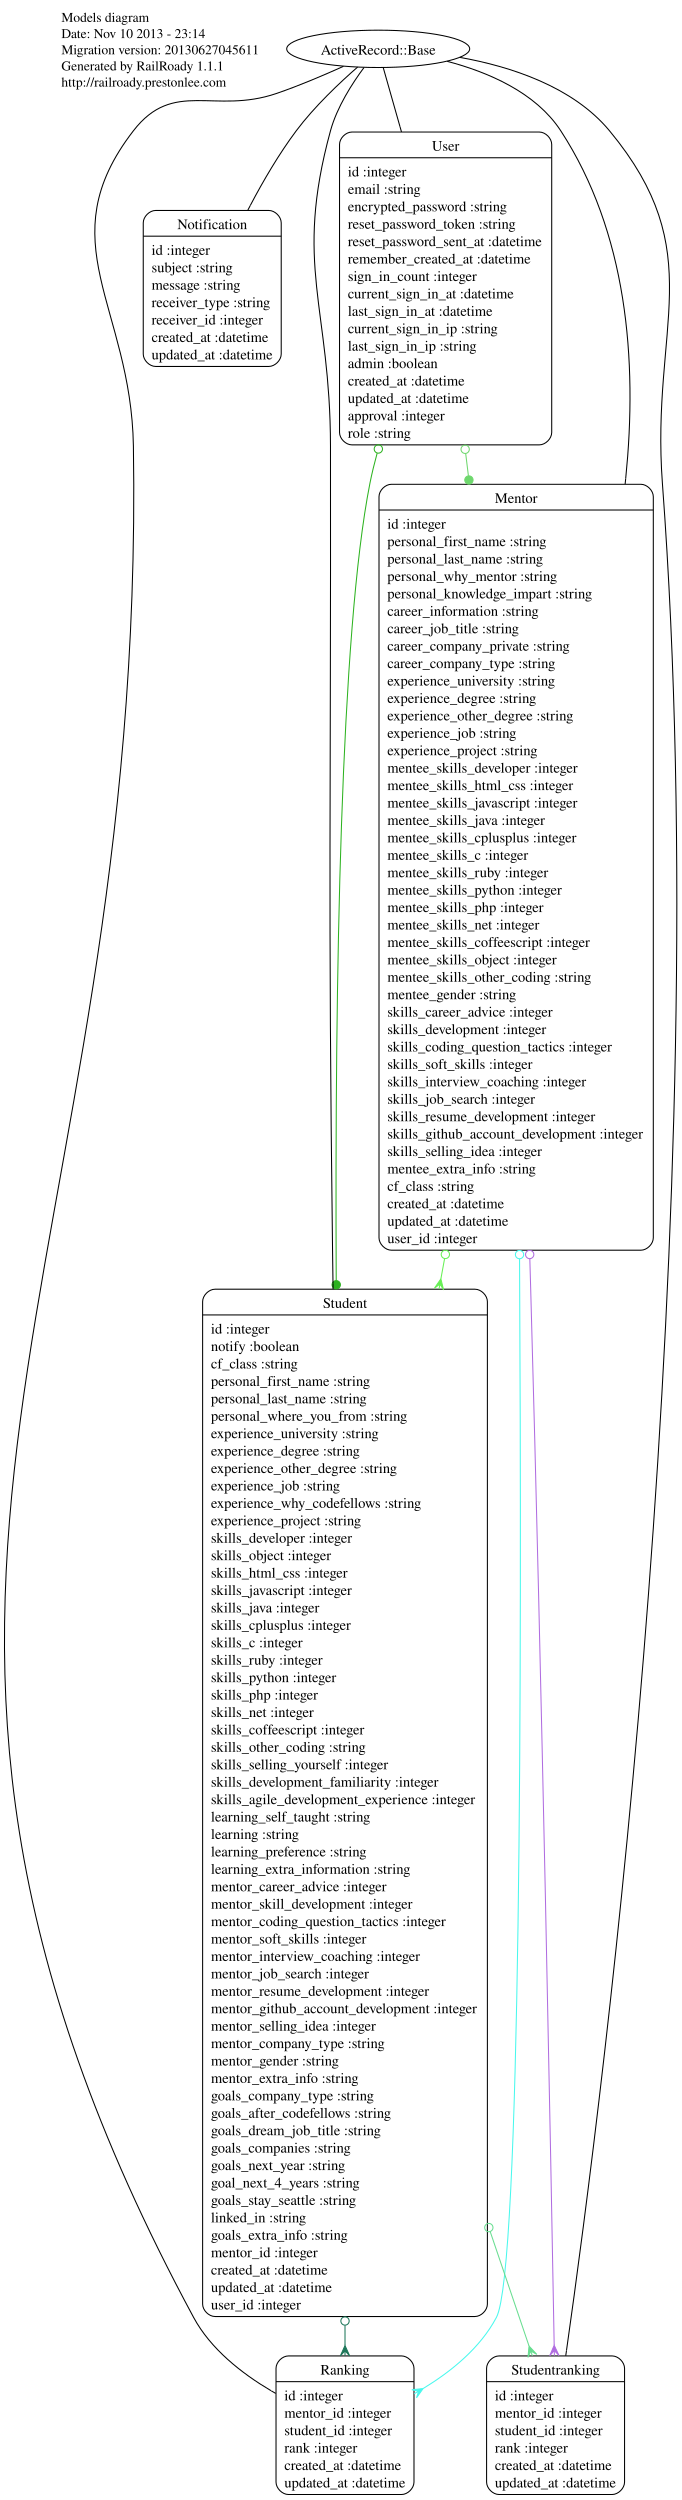
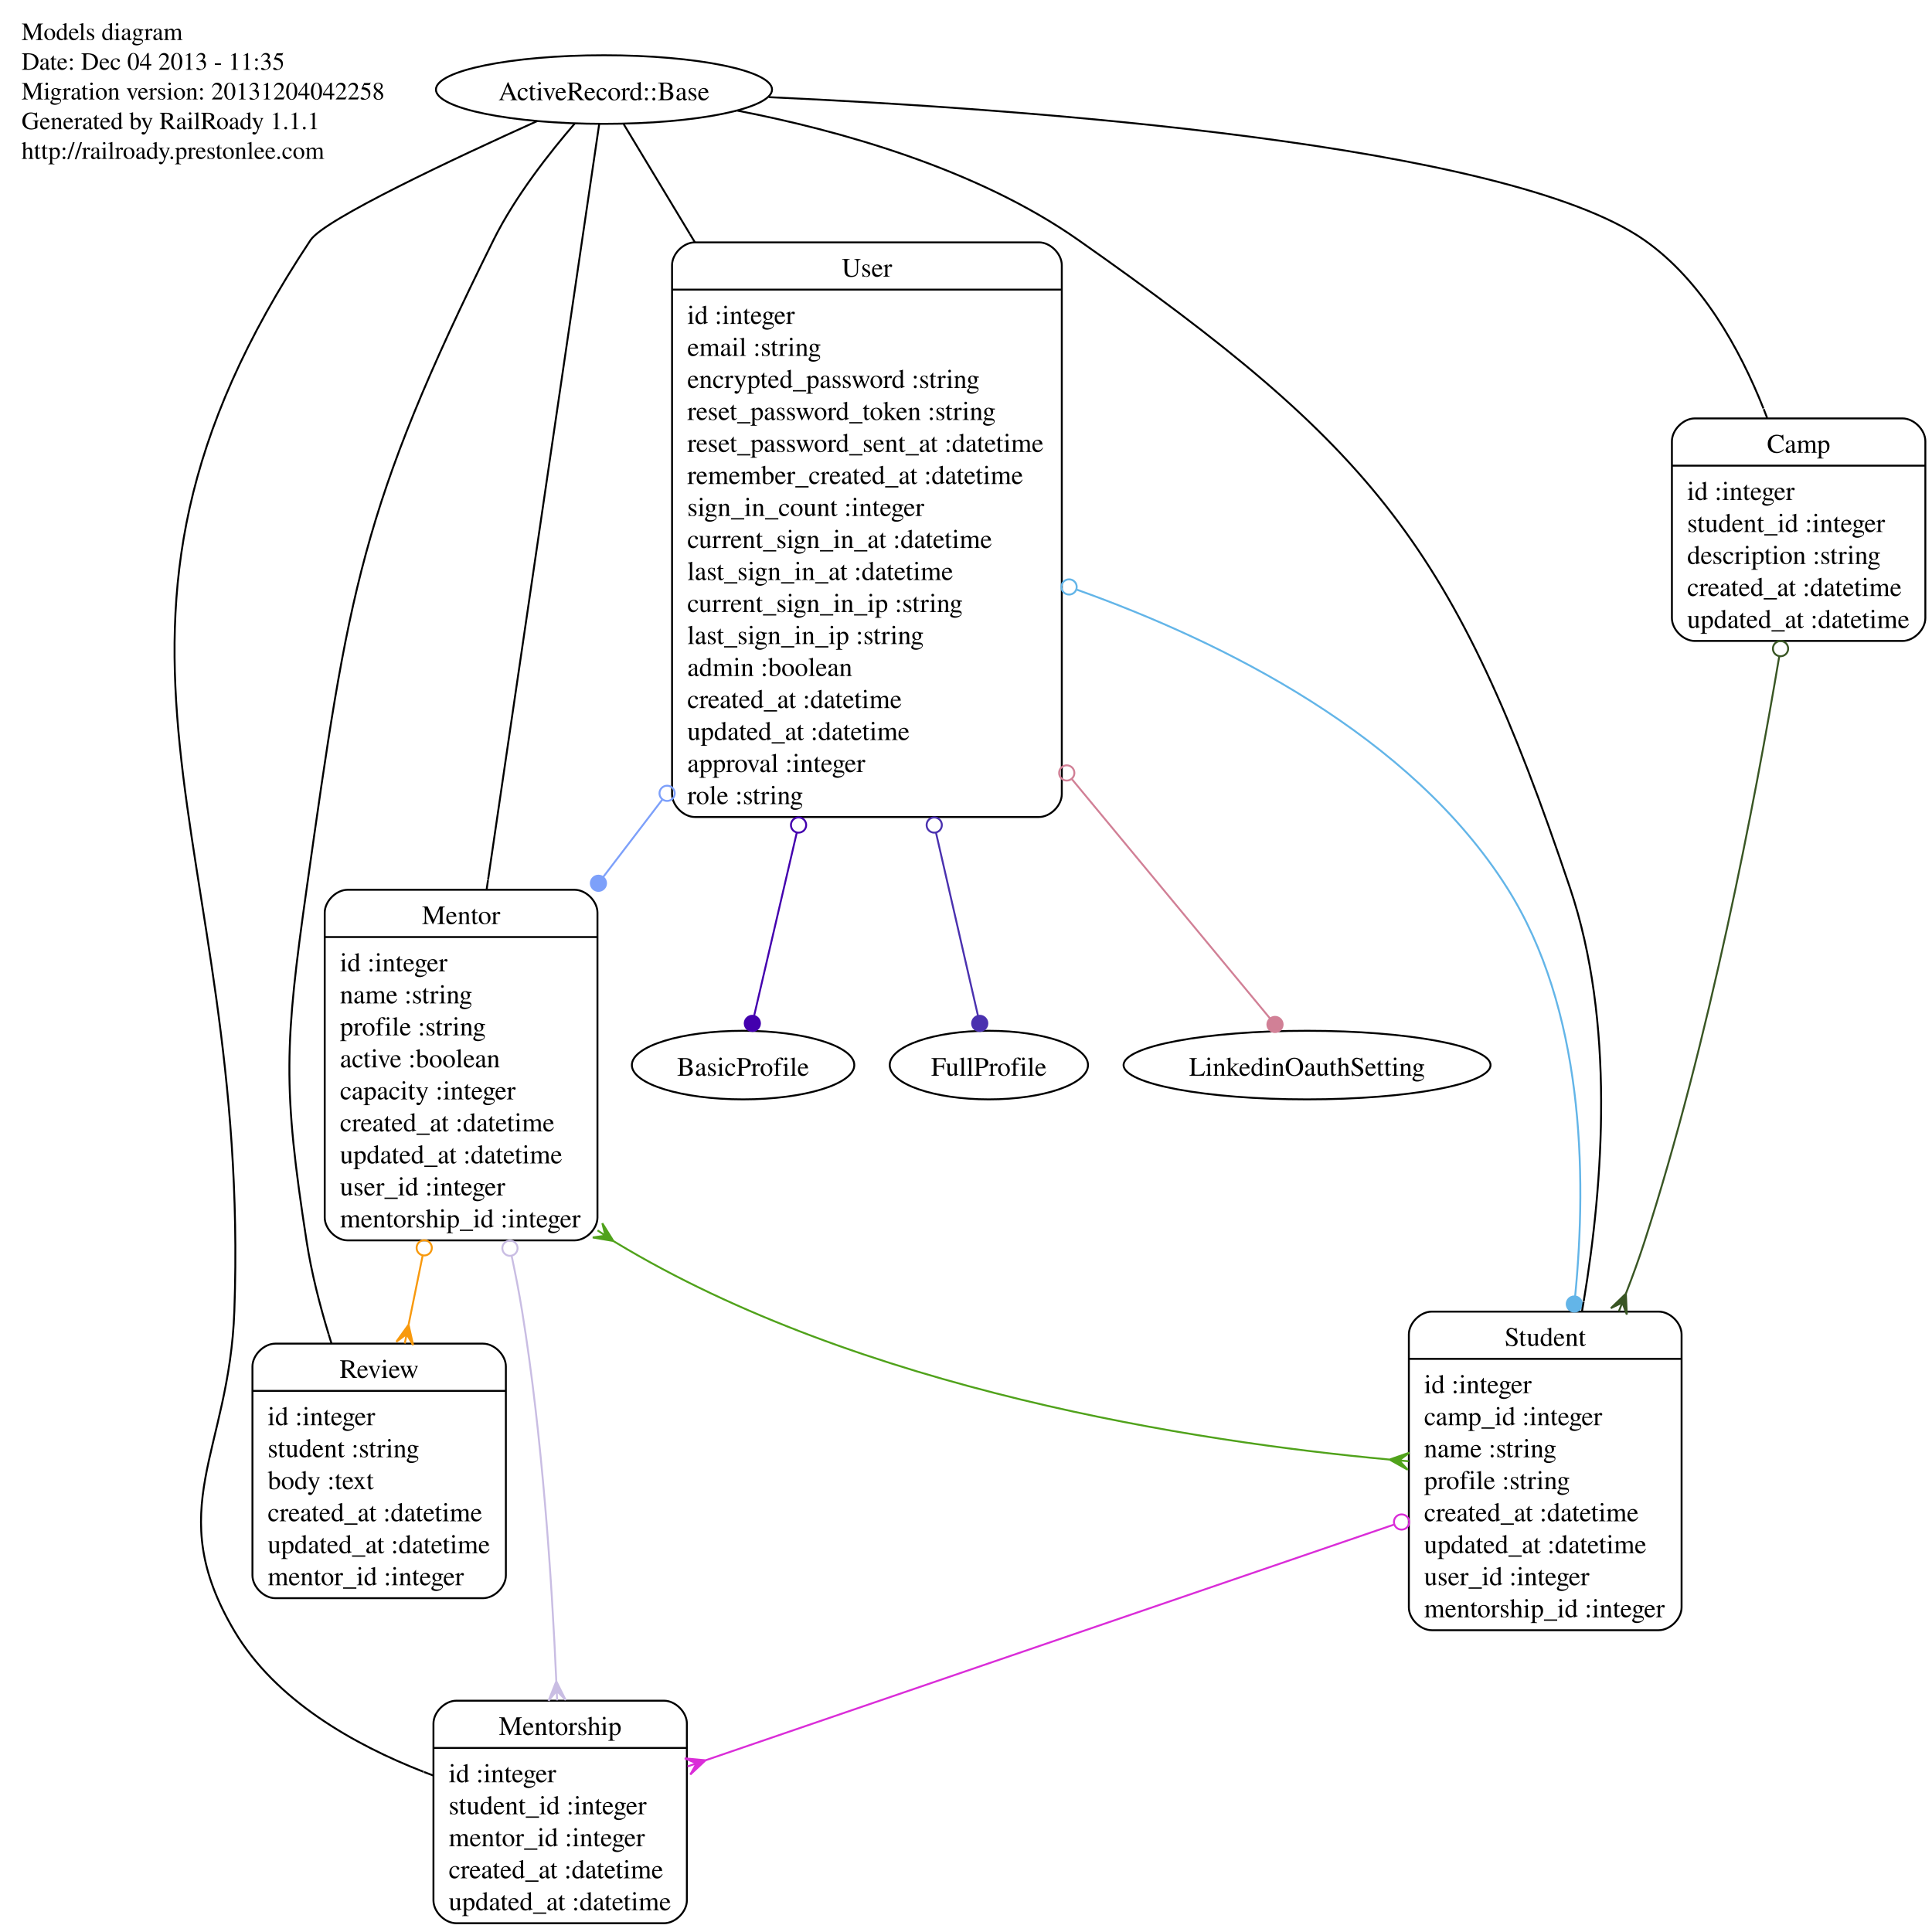
- <svg xmlns="http://www.w3.org/2000/svg" width="657pt" height="2410pt" viewBox="0.00 0.00 657.05 2410.00">
-   <g id="graph0" class="graph" transform="scale(1 1) rotate(0) translate(4 2406)">
-     <polygon fill="white" stroke="white" points="-4,4 -4,-2406 653.045,-2406 653.045,4 -4,4" />
+ <svg xmlns="http://www.w3.org/2000/svg" width="1014pt" height="1014pt" viewBox="0.00 0.00 1014.00 1014.00">
+   <g id="graph0" class="graph" transform="scale(1 1) rotate(0) translate(4 1010)">
+     <polygon fill="white" stroke="white" points="-4,4 -4,-1010 1010,-1010 1010,4 -4,4" />
    <g id="node1" class="node">
-       <text text-anchor="start" x="55.161" y="-2385" font-family="Times,serif" font-size="13.00">Models diagram</text>
-       <text text-anchor="start" x="55.161" y="-2369.4" font-family="Times,serif" font-size="13.00">Date: Nov 10 2013 - 23:14</text>
-       <text text-anchor="start" x="55.161" y="-2353.8" font-family="Times,serif" font-size="13.00">Migration version: 20130627045611</text>
-       <text text-anchor="start" x="55.161" y="-2338.2" font-family="Times,serif" font-size="13.00">Generated by RailRoady 1.1.1</text>
-       <text text-anchor="start" x="55.161" y="-2322.6" font-family="Times,serif" font-size="13.00">http://railroady.prestonlee.com</text>
+       <text text-anchor="start" x="7.312" y="-989" font-family="Times,serif" font-size="13.00">Models diagram</text>
+       <text text-anchor="start" x="7.312" y="-973.4" font-family="Times,serif" font-size="13.00">Date: Dec 04 2013 - 11:35</text>
+       <text text-anchor="start" x="7.312" y="-957.8" font-family="Times,serif" font-size="13.00">Migration version: 20131204042258</text>
+       <text text-anchor="start" x="7.312" y="-942.2" font-family="Times,serif" font-size="13.00">Generated by RailRoady 1.1.1</text>
+       <text text-anchor="start" x="7.312" y="-926.6" font-family="Times,serif" font-size="13.00">http://railroady.prestonlee.com</text>
    </g>
    <g id="node2" class="node">
-       <path fill="none" stroke="black" d="M373.388,-1200.8C373.388,-1200.8 613.833,-1200.8 613.833,-1200.8 619.833,-1200.8 625.833,-1206.8 625.833,-1212.8 625.833,-1212.8 625.833,-1927.2 625.833,-1927.2 625.833,-1933.2 619.833,-1939.2 613.833,-1939.2 613.833,-1939.2 373.388,-1939.2 373.388,-1939.2 367.388,-1939.2 361.388,-1933.2 361.388,-1927.2 361.388,-1927.2 361.388,-1212.8 361.388,-1212.8 361.388,-1206.8 367.388,-1200.8 373.388,-1200.8" />
-       <text text-anchor="middle" x="493.611" y="-1921.2" font-family="Times,serif" font-size="14.00">Mentor</text>
-       <polyline fill="none" stroke="black" points="361.388,-1914.4 625.833,-1914.4 " />
-       <text text-anchor="start" x="369.388" y="-1896.4" font-family="Times,serif" font-size="14.00">id :integer</text>
-       <text text-anchor="start" x="369.388" y="-1879.6" font-family="Times,serif" font-size="14.00">personal_first_name :string</text>
-       <text text-anchor="start" x="369.388" y="-1862.8" font-family="Times,serif" font-size="14.00">personal_last_name :string</text>
-       <text text-anchor="start" x="369.388" y="-1846" font-family="Times,serif" font-size="14.00">personal_why_mentor :string</text>
-       <text text-anchor="start" x="369.388" y="-1829.2" font-family="Times,serif" font-size="14.00">personal_knowledge_impart :string</text>
-       <text text-anchor="start" x="369.388" y="-1812.4" font-family="Times,serif" font-size="14.00">career_information :string</text>
-       <text text-anchor="start" x="369.388" y="-1795.6" font-family="Times,serif" font-size="14.00">career_job_title :string</text>
-       <text text-anchor="start" x="369.388" y="-1778.8" font-family="Times,serif" font-size="14.00">career_company_private :string</text>
-       <text text-anchor="start" x="369.388" y="-1762" font-family="Times,serif" font-size="14.00">career_company_type :string</text>
-       <text text-anchor="start" x="369.388" y="-1745.2" font-family="Times,serif" font-size="14.00">experience_university :string</text>
-       <text text-anchor="start" x="369.388" y="-1728.4" font-family="Times,serif" font-size="14.00">experience_degree :string</text>
-       <text text-anchor="start" x="369.388" y="-1711.6" font-family="Times,serif" font-size="14.00">experience_other_degree :string</text>
-       <text text-anchor="start" x="369.388" y="-1694.8" font-family="Times,serif" font-size="14.00">experience_job :string</text>
-       <text text-anchor="start" x="369.388" y="-1678" font-family="Times,serif" font-size="14.00">experience_project :string</text>
-       <text text-anchor="start" x="369.388" y="-1661.2" font-family="Times,serif" font-size="14.00">mentee_skills_developer :integer</text>
-       <text text-anchor="start" x="369.388" y="-1644.4" font-family="Times,serif" font-size="14.00">mentee_skills_html_css :integer</text>
-       <text text-anchor="start" x="369.388" y="-1627.6" font-family="Times,serif" font-size="14.00">mentee_skills_javascript :integer</text>
-       <text text-anchor="start" x="369.388" y="-1610.8" font-family="Times,serif" font-size="14.00">mentee_skills_java :integer</text>
-       <text text-anchor="start" x="369.388" y="-1594" font-family="Times,serif" font-size="14.00">mentee_skills_cplusplus :integer</text>
-       <text text-anchor="start" x="369.388" y="-1577.2" font-family="Times,serif" font-size="14.00">mentee_skills_c :integer</text>
-       <text text-anchor="start" x="369.388" y="-1560.4" font-family="Times,serif" font-size="14.00">mentee_skills_ruby :integer</text>
-       <text text-anchor="start" x="369.388" y="-1543.6" font-family="Times,serif" font-size="14.00">mentee_skills_python :integer</text>
-       <text text-anchor="start" x="369.388" y="-1526.8" font-family="Times,serif" font-size="14.00">mentee_skills_php :integer</text>
-       <text text-anchor="start" x="369.388" y="-1510" font-family="Times,serif" font-size="14.00">mentee_skills_net :integer</text>
-       <text text-anchor="start" x="369.388" y="-1493.2" font-family="Times,serif" font-size="14.00">mentee_skills_coffeescript :integer</text>
-       <text text-anchor="start" x="369.388" y="-1476.4" font-family="Times,serif" font-size="14.00">mentee_skills_object :integer</text>
-       <text text-anchor="start" x="369.388" y="-1459.6" font-family="Times,serif" font-size="14.00">mentee_skills_other_coding :string</text>
-       <text text-anchor="start" x="369.388" y="-1442.8" font-family="Times,serif" font-size="14.00">mentee_gender :string</text>
-       <text text-anchor="start" x="369.388" y="-1426" font-family="Times,serif" font-size="14.00">skills_career_advice :integer</text>
-       <text text-anchor="start" x="369.388" y="-1409.2" font-family="Times,serif" font-size="14.00">skills_development :integer</text>
-       <text text-anchor="start" x="369.388" y="-1392.4" font-family="Times,serif" font-size="14.00">skills_coding_question_tactics :integer</text>
-       <text text-anchor="start" x="369.388" y="-1375.6" font-family="Times,serif" font-size="14.00">skills_soft_skills :integer</text>
-       <text text-anchor="start" x="369.388" y="-1358.8" font-family="Times,serif" font-size="14.00">skills_interview_coaching :integer</text>
-       <text text-anchor="start" x="369.388" y="-1342" font-family="Times,serif" font-size="14.00">skills_job_search :integer</text>
-       <text text-anchor="start" x="369.388" y="-1325.2" font-family="Times,serif" font-size="14.00">skills_resume_development :integer</text>
-       <text text-anchor="start" x="369.388" y="-1308.4" font-family="Times,serif" font-size="14.00">skills_github_account_development :integer</text>
-       <text text-anchor="start" x="369.388" y="-1291.6" font-family="Times,serif" font-size="14.00">skills_selling_idea :integer</text>
-       <text text-anchor="start" x="369.388" y="-1274.8" font-family="Times,serif" font-size="14.00">mentee_extra_info :string</text>
-       <text text-anchor="start" x="369.388" y="-1258" font-family="Times,serif" font-size="14.00">cf_class :string</text>
-       <text text-anchor="start" x="369.388" y="-1241.2" font-family="Times,serif" font-size="14.00">created_at :datetime</text>
-       <text text-anchor="start" x="369.388" y="-1224.4" font-family="Times,serif" font-size="14.00">updated_at :datetime</text>
-       <text text-anchor="start" x="369.388" y="-1207.6" font-family="Times,serif" font-size="14.00">user_id :integer</text>
+       <path fill="none" stroke="black" d="M885.495,-673.6C885.495,-673.6 994.505,-673.6 994.505,-673.6 1000.51,-673.6 1006.51,-679.6 1006.51,-685.6 1006.51,-685.6 1006.51,-778.4 1006.51,-778.4 1006.51,-784.4 1000.51,-790.4 994.505,-790.4 994.505,-790.4 885.495,-790.4 885.495,-790.4 879.495,-790.4 873.495,-784.4 873.495,-778.4 873.495,-778.4 873.495,-685.6 873.495,-685.6 873.495,-679.6 879.495,-673.6 885.495,-673.6" />
+       <text text-anchor="middle" x="940" y="-772.4" font-family="Times,serif" font-size="14.00">Camp</text>
+       <polyline fill="none" stroke="black" points="873.495,-765.6 1006.51,-765.6 " />
+       <text text-anchor="start" x="881.495" y="-747.6" font-family="Times,serif" font-size="14.00">id :integer</text>
+       <text text-anchor="start" x="881.495" y="-730.8" font-family="Times,serif" font-size="14.00">student_id :integer</text>
+       <text text-anchor="start" x="881.495" y="-714" font-family="Times,serif" font-size="14.00">description :string</text>
+       <text text-anchor="start" x="881.495" y="-697.2" font-family="Times,serif" font-size="14.00">created_at :datetime</text>
+       <text text-anchor="start" x="881.495" y="-680.4" font-family="Times,serif" font-size="14.00">updated_at :datetime</text>
+     </g>
+     <g id="node6" class="node">
+       <path fill="none" stroke="black" d="M747.429,-154.4C747.429,-154.4 866.571,-154.4 866.571,-154.4 872.571,-154.4 878.571,-160.4 878.571,-166.4 878.571,-166.4 878.571,-309.6 878.571,-309.6 878.571,-315.6 872.571,-321.6 866.571,-321.6 866.571,-321.6 747.429,-321.6 747.429,-321.6 741.429,-321.6 735.429,-315.6 735.429,-309.6 735.429,-309.6 735.429,-166.4 735.429,-166.4 735.429,-160.4 741.429,-154.4 747.429,-154.4" />
+       <text text-anchor="middle" x="807" y="-303.6" font-family="Times,serif" font-size="14.00">Student</text>
+       <polyline fill="none" stroke="black" points="735.429,-296.8 878.571,-296.8 " />
+       <text text-anchor="start" x="743.429" y="-278.8" font-family="Times,serif" font-size="14.00">id :integer</text>
+       <text text-anchor="start" x="743.429" y="-262" font-family="Times,serif" font-size="14.00">camp_id :integer</text>
+       <text text-anchor="start" x="743.429" y="-245.2" font-family="Times,serif" font-size="14.00">name :string</text>
+       <text text-anchor="start" x="743.429" y="-228.4" font-family="Times,serif" font-size="14.00">profile :string</text>
+       <text text-anchor="start" x="743.429" y="-211.6" font-family="Times,serif" font-size="14.00">created_at :datetime</text>
+       <text text-anchor="start" x="743.429" y="-194.8" font-family="Times,serif" font-size="14.00">updated_at :datetime</text>
+       <text text-anchor="start" x="743.429" y="-178" font-family="Times,serif" font-size="14.00">user_id :integer</text>
+       <text text-anchor="start" x="743.429" y="-161.2" font-family="Times,serif" font-size="14.00">mentorship_id :integer</text>
+     </g>
+     <g id="edge1" class="edge">
+       <path fill="none" stroke="#395624" d="M929.825,-665.492C917.202,-590.183 893.098,-463.392 859,-358 856.141,-349.164 852.856,-340.09 849.356,-331.085" />
+       <ellipse fill="none" stroke="#395624" cx="930.503" cy="-669.57" rx="4" ry="4" />
+       <polygon fill="#395624" stroke="#395624" points="849.334,-331.03 849.821,-320.074 847.487,-326.383 845.639,-321.737 845.639,-321.737 845.639,-321.737 847.487,-326.383 841.458,-323.4 849.334,-331.03 849.334,-331.03" />
+     </g>
+     <g id="node3" class="node">
+       <path fill="none" stroke="black" d="M178.429,-359C178.429,-359 297.571,-359 297.571,-359 303.571,-359 309.571,-365 309.571,-371 309.571,-371 309.571,-531 309.571,-531 309.571,-537 303.571,-543 297.571,-543 297.571,-543 178.429,-543 178.429,-543 172.429,-543 166.429,-537 166.429,-531 166.429,-531 166.429,-371 166.429,-371 166.429,-365 172.429,-359 178.429,-359" />
+       <text text-anchor="middle" x="238" y="-525" font-family="Times,serif" font-size="14.00">Mentor</text>
+       <polyline fill="none" stroke="black" points="166.429,-518.2 309.571,-518.2 " />
+       <text text-anchor="start" x="174.429" y="-500.2" font-family="Times,serif" font-size="14.00">id :integer</text>
+       <text text-anchor="start" x="174.429" y="-483.4" font-family="Times,serif" font-size="14.00">name :string</text>
+       <text text-anchor="start" x="174.429" y="-466.6" font-family="Times,serif" font-size="14.00">profile :string</text>
+       <text text-anchor="start" x="174.429" y="-449.8" font-family="Times,serif" font-size="14.00">active :boolean</text>
+       <text text-anchor="start" x="174.429" y="-433" font-family="Times,serif" font-size="14.00">capacity :integer</text>
+       <text text-anchor="start" x="174.429" y="-416.2" font-family="Times,serif" font-size="14.00">created_at :datetime</text>
+       <text text-anchor="start" x="174.429" y="-399.4" font-family="Times,serif" font-size="14.00">updated_at :datetime</text>
+       <text text-anchor="start" x="174.429" y="-382.6" font-family="Times,serif" font-size="14.00">user_id :integer</text>
+       <text text-anchor="start" x="174.429" y="-365.8" font-family="Times,serif" font-size="14.00">mentorship_id :integer</text>
    </g>
    <g id="node4" class="node">
-       <path fill="none" stroke="black" d="M274.105,-1.2C274.105,-1.2 383.116,-1.2 383.116,-1.2 389.116,-1.2 395.116,-7.2 395.116,-13.2 395.116,-13.2 395.116,-122.8 395.116,-122.8 395.116,-128.8 389.116,-134.8 383.116,-134.8 383.116,-134.8 274.105,-134.8 274.105,-134.8 268.105,-134.8 262.105,-128.8 262.105,-122.8 262.105,-122.8 262.105,-13.2 262.105,-13.2 262.105,-7.2 268.105,-1.2 274.105,-1.2" />
-       <text text-anchor="middle" x="328.611" y="-116.8" font-family="Times,serif" font-size="14.00">Ranking</text>
-       <polyline fill="none" stroke="black" points="262.105,-110 395.116,-110 " />
-       <text text-anchor="start" x="270.105" y="-92" font-family="Times,serif" font-size="14.00">id :integer</text>
-       <text text-anchor="start" x="270.105" y="-75.2" font-family="Times,serif" font-size="14.00">mentor_id :integer</text>
-       <text text-anchor="start" x="270.105" y="-58.4" font-family="Times,serif" font-size="14.00">student_id :integer</text>
-       <text text-anchor="start" x="270.105" y="-41.6" font-family="Times,serif" font-size="14.00">rank :integer</text>
-       <text text-anchor="start" x="270.105" y="-24.8" font-family="Times,serif" font-size="14.00">created_at :datetime</text>
-       <text text-anchor="start" x="270.105" y="-8" font-family="Times,serif" font-size="14.00">updated_at :datetime</text>
+       <path fill="none" stroke="black" d="M235.495,-0.6C235.495,-0.6 344.505,-0.6 344.505,-0.6 350.505,-0.6 356.505,-6.6 356.505,-12.6 356.505,-12.6 356.505,-105.4 356.505,-105.4 356.505,-111.4 350.505,-117.4 344.505,-117.4 344.505,-117.4 235.495,-117.4 235.495,-117.4 229.495,-117.4 223.495,-111.4 223.495,-105.4 223.495,-105.4 223.495,-12.6 223.495,-12.6 223.495,-6.6 229.495,-0.6 235.495,-0.6" />
+       <text text-anchor="middle" x="290" y="-99.4" font-family="Times,serif" font-size="14.00">Mentorship</text>
+       <polyline fill="none" stroke="black" points="223.495,-92.6 356.505,-92.6 " />
+       <text text-anchor="start" x="231.495" y="-74.6" font-family="Times,serif" font-size="14.00">id :integer</text>
+       <text text-anchor="start" x="231.495" y="-57.8" font-family="Times,serif" font-size="14.00">student_id :integer</text>
+       <text text-anchor="start" x="231.495" y="-41" font-family="Times,serif" font-size="14.00">mentor_id :integer</text>
+       <text text-anchor="start" x="231.495" y="-24.2" font-family="Times,serif" font-size="14.00">created_at :datetime</text>
+       <text text-anchor="start" x="231.495" y="-7.4" font-family="Times,serif" font-size="14.00">updated_at :datetime</text>
+     </g>
+     <g id="edge5" class="edge">
+       <path fill="none" stroke="#c9bde3" d="M264.562,-350.699C266.62,-341.045 268.483,-331.363 270,-322 280.599,-256.564 285.61,-180.998 287.961,-127.885" />
+       <ellipse fill="none" stroke="#c9bde3" cx="263.646" cy="-354.886" rx="4" ry="4" />
+       <polygon fill="#c9bde3" stroke="#c9bde3" points="287.974,-127.563 292.893,-117.762 288.186,-122.567 288.397,-117.572 288.397,-117.572 288.397,-117.572 288.186,-122.567 283.901,-117.382 287.974,-127.563 287.974,-127.563" />
+     </g>
+     <g id="node5" class="node">
+       <path fill="none" stroke="black" d="M140.495,-171.2C140.495,-171.2 249.505,-171.2 249.505,-171.2 255.505,-171.2 261.505,-177.2 261.505,-183.2 261.505,-183.2 261.505,-292.8 261.505,-292.8 261.505,-298.8 255.505,-304.8 249.505,-304.8 249.505,-304.8 140.495,-304.8 140.495,-304.8 134.495,-304.8 128.495,-298.8 128.495,-292.8 128.495,-292.8 128.495,-183.2 128.495,-183.2 128.495,-177.2 134.495,-171.2 140.495,-171.2" />
+       <text text-anchor="middle" x="195" y="-286.8" font-family="Times,serif" font-size="14.00">Review</text>
+       <polyline fill="none" stroke="black" points="128.495,-280 261.505,-280 " />
+       <text text-anchor="start" x="136.495" y="-262" font-family="Times,serif" font-size="14.00">id :integer</text>
+       <text text-anchor="start" x="136.495" y="-245.2" font-family="Times,serif" font-size="14.00">student :string</text>
+       <text text-anchor="start" x="136.495" y="-228.4" font-family="Times,serif" font-size="14.00">body :text</text>
+       <text text-anchor="start" x="136.495" y="-211.6" font-family="Times,serif" font-size="14.00">created_at :datetime</text>
+       <text text-anchor="start" x="136.495" y="-194.8" font-family="Times,serif" font-size="14.00">updated_at :datetime</text>
+       <text text-anchor="start" x="136.495" y="-178" font-family="Times,serif" font-size="14.00">mentor_id :integer</text>
+     </g>
+     <g id="edge4" class="edge">
+       <path fill="none" stroke="#f8990d" d="M217.796,-350.859C215.339,-338.802 212.859,-326.634 210.486,-314.989" />
+       <ellipse fill="none" stroke="#f8990d" cx="218.653" cy="-355.067" rx="4" ry="4" />
+       <polygon fill="#f8990d" stroke="#f8990d" points="210.428,-314.703 212.84,-304.006 209.429,-309.804 208.431,-304.905 208.431,-304.905 208.431,-304.905 209.429,-309.804 204.021,-305.803 210.428,-314.703 210.428,-314.703" />
+     </g>
+     <g id="edge3" class="edge">
+       <path fill="none" stroke="#50a21b" d="M318.105,-358.546C318.403,-358.363 318.701,-358.181 319,-358 447.224,-280.433 623.201,-253.381 725.04,-243.977" />
+       <polygon fill="#50a21b" stroke="#50a21b" points="317.919,-358.672 307.109,-360.515 313.769,-361.461 309.619,-364.25 309.619,-364.25 309.619,-364.25 313.769,-361.461 312.129,-367.985 317.919,-358.672 317.919,-358.672" />
+       <polygon fill="#50a21b" stroke="#50a21b" points="725.304,-243.954 735.663,-247.552 730.285,-243.512 735.265,-243.07 735.265,-243.07 735.265,-243.07 730.285,-243.512 734.867,-238.587 725.304,-243.954 725.304,-243.954" />
+     </g>
+     <g id="edge9" class="edge">
+       <path fill="none" stroke="#da2dd8" d="M727.598,-209.816C629.414,-176.202 463.439,-119.379 366.577,-86.217" />
+       <ellipse fill="none" stroke="#da2dd8" cx="731.601" cy="-211.186" rx="4" ry="4" />
+       <polygon fill="#da2dd8" stroke="#da2dd8" points="366.308,-86.125 358.305,-78.628 361.578,-84.505 356.847,-82.886 356.847,-82.886 356.847,-82.886 361.578,-84.505 355.39,-87.143 366.308,-86.125 366.308,-86.125" />
+     </g>
+     <g id="node7" class="node">
+       <path fill="none" stroke="black" d="M360.722,-581.2C360.722,-581.2 541.278,-581.2 541.278,-581.2 547.278,-581.2 553.278,-587.2 553.278,-593.2 553.278,-593.2 553.278,-870.8 553.278,-870.8 553.278,-876.8 547.278,-882.8 541.278,-882.8 541.278,-882.8 360.722,-882.8 360.722,-882.8 354.722,-882.8 348.722,-876.8 348.722,-870.8 348.722,-870.8 348.722,-593.2 348.722,-593.2 348.722,-587.2 354.722,-581.2 360.722,-581.2" />
+       <text text-anchor="middle" x="451" y="-864.8" font-family="Times,serif" font-size="14.00">User</text>
+       <polyline fill="none" stroke="black" points="348.722,-858 553.278,-858 " />
+       <text text-anchor="start" x="356.722" y="-840" font-family="Times,serif" font-size="14.00">id :integer</text>
+       <text text-anchor="start" x="356.722" y="-823.2" font-family="Times,serif" font-size="14.00">email :string</text>
+       <text text-anchor="start" x="356.722" y="-806.4" font-family="Times,serif" font-size="14.00">encrypted_password :string</text>
+       <text text-anchor="start" x="356.722" y="-789.6" font-family="Times,serif" font-size="14.00">reset_password_token :string</text>
+       <text text-anchor="start" x="356.722" y="-772.8" font-family="Times,serif" font-size="14.00">reset_password_sent_at :datetime</text>
+       <text text-anchor="start" x="356.722" y="-756" font-family="Times,serif" font-size="14.00">remember_created_at :datetime</text>
+       <text text-anchor="start" x="356.722" y="-739.2" font-family="Times,serif" font-size="14.00">sign_in_count :integer</text>
+       <text text-anchor="start" x="356.722" y="-722.4" font-family="Times,serif" font-size="14.00">current_sign_in_at :datetime</text>
+       <text text-anchor="start" x="356.722" y="-705.6" font-family="Times,serif" font-size="14.00">last_sign_in_at :datetime</text>
+       <text text-anchor="start" x="356.722" y="-688.8" font-family="Times,serif" font-size="14.00">current_sign_in_ip :string</text>
+       <text text-anchor="start" x="356.722" y="-672" font-family="Times,serif" font-size="14.00">last_sign_in_ip :string</text>
+       <text text-anchor="start" x="356.722" y="-655.2" font-family="Times,serif" font-size="14.00">admin :boolean</text>
+       <text text-anchor="start" x="356.722" y="-638.4" font-family="Times,serif" font-size="14.00">created_at :datetime</text>
+       <text text-anchor="start" x="356.722" y="-621.6" font-family="Times,serif" font-size="14.00">updated_at :datetime</text>
+       <text text-anchor="start" x="356.722" y="-604.8" font-family="Times,serif" font-size="14.00">approval :integer</text>
+       <text text-anchor="start" x="356.722" y="-588" font-family="Times,serif" font-size="14.00">role :string</text>
+     </g>
+     <g id="edge11" class="edge">
+       <path fill="none" stroke="#7da0fa" d="M343.682,-590.429C333.164,-576.652 322.657,-562.889 312.571,-549.678" />
+       <ellipse fill="none" stroke="#7da0fa" cx="346.128" cy="-593.632" rx="4" ry="4" />
+       <ellipse fill="#7da0fa" stroke="#7da0fa" cx="310.083" cy="-546.418" rx="4" ry="4" />
+     </g>
+     <g id="edge12" class="edge">
+       <path fill="none" stroke="#63b5e8" d="M561.196,-700.503C638.307,-672.961 736.264,-624.172 787,-544 827.071,-480.68 829.02,-394.414 822.712,-329.782" />
+       <ellipse fill="none" stroke="#63b5e8" cx="557.101" cy="-701.941" rx="4" ry="4" />
+       <ellipse fill="#63b5e8" stroke="#63b5e8" cx="822.275" cy="-325.59" rx="4" ry="4" />
+     </g>
+     <g id="node9" class="node">
+       <ellipse fill="none" stroke="black" cx="386" cy="-451" rx="58.37" ry="18" />
+       <text text-anchor="middle" x="386" y="-445.4" font-family="Times,serif" font-size="14.00">BasicProfile</text>
+     </g>
+     <g id="edge13" class="edge">
+       <path fill="none" stroke="#4300ae" d="M414.182,-572.967C405.45,-535.484 397.141,-499.819 391.837,-477.055" />
+       <ellipse fill="none" stroke="#4300ae" cx="415.119" cy="-576.987" rx="4" ry="4" />
+       <ellipse fill="#4300ae" stroke="#4300ae" cx="390.865" cy="-472.881" rx="4" ry="4" />
+     </g>
+     <g id="node10" class="node">
+       <ellipse fill="none" stroke="black" cx="515" cy="-451" rx="52.036" ry="18" />
+       <text text-anchor="middle" x="515" y="-445.4" font-family="Times,serif" font-size="14.00">FullProfile</text>
+     </g>
+     <g id="edge14" class="edge">
+       <path fill="none" stroke="#4a31af" d="M487.251,-572.967C495.85,-535.484 504.031,-499.819 509.253,-477.055" />
+       <ellipse fill="none" stroke="#4a31af" cx="486.33" cy="-576.984" rx="4" ry="4" />
+       <ellipse fill="#4a31af" stroke="#4a31af" cx="510.209" cy="-472.884" rx="4" ry="4" />
+     </g>
+     <g id="node11" class="node">
+       <ellipse fill="none" stroke="black" cx="682" cy="-451" rx="96.297" ry="18" />
+       <text text-anchor="middle" x="682" y="-445.4" font-family="Times,serif" font-size="14.00">LinkedinOauthSetting</text>
+     </g>
+     <g id="edge15" class="edge">
+       <path fill="none" stroke="#d18096" d="M558.544,-601.11C598.198,-553.215 639.11,-503.802 662.462,-475.598" />
+       <ellipse fill="none" stroke="#d18096" cx="555.88" cy="-604.327" rx="4" ry="4" />
+       <ellipse fill="#d18096" stroke="#d18096" cx="665.179" cy="-472.317" rx="4" ry="4" />
+     </g>
+     <g id="node8" class="node">
+       <ellipse fill="none" stroke="black" cx="313" cy="-963" rx="88.203" ry="18" />
+       <text text-anchor="middle" x="313" y="-957.4" font-family="Times,serif" font-size="14.00">ActiveRecord::Base</text>
    </g>
    <g id="edge2" class="edge">
-       <path fill="none" stroke="#48f8ed" d="M496.898,-1192.37C499.104,-794.025 498.143,-216.655 474.611,-172 459.212,-142.78 431.366,-120.048 404.09,-103.463" />
-       <ellipse fill="none" stroke="#48f8ed" cx="496.875" cy="-1196.57" rx="4" ry="4" />
-       <polygon fill="#48f8ed" stroke="#48f8ed" points="403.898,-103.35 397.547,-94.411 399.585,-100.822 395.271,-98.293 395.271,-98.293 395.271,-98.293 399.585,-100.822 392.996,-102.175 403.898,-103.35 403.898,-103.35" />
+       <path fill="none" stroke="black" d="M399.494,-959.015C534.28,-952.837 786.508,-934.684 859,-884 889.085,-862.965 908.987,-827.124 921.533,-795.639" />
+       <polyline fill="none" stroke="black" points="923.483,-790.626 921.67,-795.286 " />
    </g>
-     <g id="node5" class="node">
-       <path fill="none" stroke="black" d="M203.343,-172.8C203.343,-172.8 453.878,-172.8 453.878,-172.8 459.878,-172.8 465.878,-178.8 465.878,-184.8 465.878,-184.8 465.878,-1151.2 465.878,-1151.2 465.878,-1157.2 459.878,-1163.2 453.878,-1163.2 453.878,-1163.2 203.343,-1163.2 203.343,-1163.2 197.343,-1163.2 191.343,-1157.2 191.343,-1151.2 191.343,-1151.2 191.343,-184.8 191.343,-184.8 191.343,-178.8 197.343,-172.8 203.343,-172.8" />
-       <text text-anchor="middle" x="328.611" y="-1145.2" font-family="Times,serif" font-size="14.00">Student</text>
-       <polyline fill="none" stroke="black" points="191.343,-1138.4 465.878,-1138.4 " />
-       <text text-anchor="start" x="199.343" y="-1120.4" font-family="Times,serif" font-size="14.00">id :integer</text>
-       <text text-anchor="start" x="199.343" y="-1103.6" font-family="Times,serif" font-size="14.00">notify :boolean</text>
-       <text text-anchor="start" x="199.343" y="-1086.8" font-family="Times,serif" font-size="14.00">cf_class :string</text>
-       <text text-anchor="start" x="199.343" y="-1070" font-family="Times,serif" font-size="14.00">personal_first_name :string</text>
-       <text text-anchor="start" x="199.343" y="-1053.2" font-family="Times,serif" font-size="14.00">personal_last_name :string</text>
-       <text text-anchor="start" x="199.343" y="-1036.4" font-family="Times,serif" font-size="14.00">personal_where_you_from :string</text>
-       <text text-anchor="start" x="199.343" y="-1019.6" font-family="Times,serif" font-size="14.00">experience_university :string</text>
-       <text text-anchor="start" x="199.343" y="-1002.8" font-family="Times,serif" font-size="14.00">experience_degree :string</text>
-       <text text-anchor="start" x="199.343" y="-986" font-family="Times,serif" font-size="14.00">experience_other_degree :string</text>
-       <text text-anchor="start" x="199.343" y="-969.2" font-family="Times,serif" font-size="14.00">experience_job :string</text>
-       <text text-anchor="start" x="199.343" y="-952.4" font-family="Times,serif" font-size="14.00">experience_why_codefellows :string</text>
-       <text text-anchor="start" x="199.343" y="-935.6" font-family="Times,serif" font-size="14.00">experience_project :string</text>
-       <text text-anchor="start" x="199.343" y="-918.8" font-family="Times,serif" font-size="14.00">skills_developer :integer</text>
-       <text text-anchor="start" x="199.343" y="-902" font-family="Times,serif" font-size="14.00">skills_object :integer</text>
-       <text text-anchor="start" x="199.343" y="-885.2" font-family="Times,serif" font-size="14.00">skills_html_css :integer</text>
-       <text text-anchor="start" x="199.343" y="-868.4" font-family="Times,serif" font-size="14.00">skills_javascript :integer</text>
-       <text text-anchor="start" x="199.343" y="-851.6" font-family="Times,serif" font-size="14.00">skills_java :integer</text>
-       <text text-anchor="start" x="199.343" y="-834.8" font-family="Times,serif" font-size="14.00">skills_cplusplus :integer</text>
-       <text text-anchor="start" x="199.343" y="-818" font-family="Times,serif" font-size="14.00">skills_c :integer</text>
-       <text text-anchor="start" x="199.343" y="-801.2" font-family="Times,serif" font-size="14.00">skills_ruby :integer</text>
-       <text text-anchor="start" x="199.343" y="-784.4" font-family="Times,serif" font-size="14.00">skills_python :integer</text>
-       <text text-anchor="start" x="199.343" y="-767.6" font-family="Times,serif" font-size="14.00">skills_php :integer</text>
-       <text text-anchor="start" x="199.343" y="-750.8" font-family="Times,serif" font-size="14.00">skills_net :integer</text>
-       <text text-anchor="start" x="199.343" y="-734" font-family="Times,serif" font-size="14.00">skills_coffeescript :integer</text>
-       <text text-anchor="start" x="199.343" y="-717.2" font-family="Times,serif" font-size="14.00">skills_other_coding :string</text>
-       <text text-anchor="start" x="199.343" y="-700.4" font-family="Times,serif" font-size="14.00">skills_selling_yourself :integer</text>
-       <text text-anchor="start" x="199.343" y="-683.6" font-family="Times,serif" font-size="14.00">skills_development_familiarity :integer</text>
-       <text text-anchor="start" x="199.343" y="-666.8" font-family="Times,serif" font-size="14.00">skills_agile_development_experience :integer</text>
-       <text text-anchor="start" x="199.343" y="-650" font-family="Times,serif" font-size="14.00">learning_self_taught :string</text>
-       <text text-anchor="start" x="199.343" y="-633.2" font-family="Times,serif" font-size="14.00">learning :string</text>
-       <text text-anchor="start" x="199.343" y="-616.4" font-family="Times,serif" font-size="14.00">learning_preference :string</text>
-       <text text-anchor="start" x="199.343" y="-599.6" font-family="Times,serif" font-size="14.00">learning_extra_information :string</text>
-       <text text-anchor="start" x="199.343" y="-582.8" font-family="Times,serif" font-size="14.00">mentor_career_advice :integer</text>
-       <text text-anchor="start" x="199.343" y="-566" font-family="Times,serif" font-size="14.00">mentor_skill_development :integer</text>
-       <text text-anchor="start" x="199.343" y="-549.2" font-family="Times,serif" font-size="14.00">mentor_coding_question_tactics :integer</text>
-       <text text-anchor="start" x="199.343" y="-532.4" font-family="Times,serif" font-size="14.00">mentor_soft_skills :integer</text>
-       <text text-anchor="start" x="199.343" y="-515.6" font-family="Times,serif" font-size="14.00">mentor_interview_coaching :integer</text>
-       <text text-anchor="start" x="199.343" y="-498.8" font-family="Times,serif" font-size="14.00">mentor_job_search :integer</text>
-       <text text-anchor="start" x="199.343" y="-482" font-family="Times,serif" font-size="14.00">mentor_resume_development :integer</text>
-       <text text-anchor="start" x="199.343" y="-465.2" font-family="Times,serif" font-size="14.00">mentor_github_account_development :integer</text>
-       <text text-anchor="start" x="199.343" y="-448.4" font-family="Times,serif" font-size="14.00">mentor_selling_idea :integer</text>
-       <text text-anchor="start" x="199.343" y="-431.6" font-family="Times,serif" font-size="14.00">mentor_company_type :string</text>
-       <text text-anchor="start" x="199.343" y="-414.8" font-family="Times,serif" font-size="14.00">mentor_gender :string</text>
-       <text text-anchor="start" x="199.343" y="-398" font-family="Times,serif" font-size="14.00">mentor_extra_info :string</text>
-       <text text-anchor="start" x="199.343" y="-381.2" font-family="Times,serif" font-size="14.00">goals_company_type :string</text>
-       <text text-anchor="start" x="199.343" y="-364.4" font-family="Times,serif" font-size="14.00">goals_after_codefellows :string</text>
-       <text text-anchor="start" x="199.343" y="-347.6" font-family="Times,serif" font-size="14.00">goals_dream_job_title :string</text>
-       <text text-anchor="start" x="199.343" y="-330.8" font-family="Times,serif" font-size="14.00">goals_companies :string</text>
-       <text text-anchor="start" x="199.343" y="-314" font-family="Times,serif" font-size="14.00">goals_next_year :string</text>
-       <text text-anchor="start" x="199.343" y="-297.2" font-family="Times,serif" font-size="14.00">goal_next_4_years :string</text>
-       <text text-anchor="start" x="199.343" y="-280.4" font-family="Times,serif" font-size="14.00">goals_stay_seattle :string</text>
-       <text text-anchor="start" x="199.343" y="-263.6" font-family="Times,serif" font-size="14.00">linked_in :string</text>
-       <text text-anchor="start" x="199.343" y="-246.8" font-family="Times,serif" font-size="14.00">goals_extra_info :string</text>
-       <text text-anchor="start" x="199.343" y="-230" font-family="Times,serif" font-size="14.00">mentor_id :integer</text>
-       <text text-anchor="start" x="199.343" y="-213.2" font-family="Times,serif" font-size="14.00">created_at :datetime</text>
-       <text text-anchor="start" x="199.343" y="-196.4" font-family="Times,serif" font-size="14.00">updated_at :datetime</text>
-       <text text-anchor="start" x="199.343" y="-179.6" font-family="Times,serif" font-size="14.00">user_id :integer</text>
-     </g>
-     <g id="edge1" class="edge">
-       <path fill="none" stroke="#67f055" d="M424.59,-1192.53C423.423,-1186.16 422.252,-1179.77 421.079,-1173.37" />
-       <ellipse fill="none" stroke="#67f055" cx="425.361" cy="-1196.73" rx="4" ry="4" />
-       <polygon fill="#67f055" stroke="#67f055" points="421.035,-1173.13 423.658,-1162.49 420.134,-1168.22 419.232,-1163.3 419.232,-1163.3 419.232,-1163.3 420.134,-1168.22 414.806,-1164.11 421.035,-1173.13 421.035,-1173.13" />
-     </g>
-     <g id="node6" class="node">
-       <path fill="none" stroke="black" d="M477.105,-1.2C477.105,-1.2 586.116,-1.2 586.116,-1.2 592.116,-1.2 598.116,-7.2 598.116,-13.2 598.116,-13.2 598.116,-122.8 598.116,-122.8 598.116,-128.8 592.116,-134.8 586.116,-134.8 586.116,-134.8 477.105,-134.8 477.105,-134.8 471.105,-134.8 465.105,-128.8 465.105,-122.8 465.105,-122.8 465.105,-13.2 465.105,-13.2 465.105,-7.2 471.105,-1.2 477.105,-1.2" />
-       <text text-anchor="middle" x="531.611" y="-116.8" font-family="Times,serif" font-size="14.00">Studentranking</text>
-       <polyline fill="none" stroke="black" points="465.105,-110 598.116,-110 " />
-       <text text-anchor="start" x="473.105" y="-92" font-family="Times,serif" font-size="14.00">id :integer</text>
-       <text text-anchor="start" x="473.105" y="-75.2" font-family="Times,serif" font-size="14.00">mentor_id :integer</text>
-       <text text-anchor="start" x="473.105" y="-58.4" font-family="Times,serif" font-size="14.00">student_id :integer</text>
-       <text text-anchor="start" x="473.105" y="-41.6" font-family="Times,serif" font-size="14.00">rank :integer</text>
-       <text text-anchor="start" x="473.105" y="-24.8" font-family="Times,serif" font-size="14.00">created_at :datetime</text>
-       <text text-anchor="start" x="473.105" y="-8" font-family="Times,serif" font-size="14.00">updated_at :datetime</text>
-     </g>
-     <g id="edge3" class="edge">
-       <path fill="none" stroke="#b06ce0" d="M506.784,-1192.56C507.069,-1182.94 507.345,-1173.41 507.611,-1164 518.419,-781.302 527.072,-323.25 530.274,-145.099" />
-       <ellipse fill="none" stroke="#b06ce0" cx="506.662" cy="-1196.65" rx="4" ry="4" />
-       <polygon fill="#b06ce0" stroke="#b06ce0" points="530.275,-145.041 534.953,-135.123 530.364,-140.042 530.454,-135.042 530.454,-135.042 530.454,-135.042 530.364,-140.042 525.955,-134.962 530.275,-145.041 530.275,-145.041" />
-     </g>
-     <g id="node3" class="node">
-       <path fill="none" stroke="black" d="M146.105,-2052.8C146.105,-2052.8 255.116,-2052.8 255.116,-2052.8 261.116,-2052.8 267.116,-2058.8 267.116,-2064.8 267.116,-2064.8 267.116,-2191.2 267.116,-2191.2 267.116,-2197.2 261.116,-2203.2 255.116,-2203.2 255.116,-2203.2 146.105,-2203.2 146.105,-2203.2 140.105,-2203.2 134.105,-2197.2 134.105,-2191.2 134.105,-2191.2 134.105,-2064.8 134.105,-2064.8 134.105,-2058.8 140.105,-2052.8 146.105,-2052.8" />
-       <text text-anchor="middle" x="200.611" y="-2185.2" font-family="Times,serif" font-size="14.00">Notification</text>
-       <polyline fill="none" stroke="black" points="134.105,-2178.4 267.116,-2178.4 " />
-       <text text-anchor="start" x="142.105" y="-2160.4" font-family="Times,serif" font-size="14.00">id :integer</text>
-       <text text-anchor="start" x="142.105" y="-2143.6" font-family="Times,serif" font-size="14.00">subject :string</text>
-       <text text-anchor="start" x="142.105" y="-2126.8" font-family="Times,serif" font-size="14.00">message :string</text>
-       <text text-anchor="start" x="142.105" y="-2110" font-family="Times,serif" font-size="14.00">receiver_type :string</text>
-       <text text-anchor="start" x="142.105" y="-2093.2" font-family="Times,serif" font-size="14.00">receiver_id :integer</text>
-       <text text-anchor="start" x="142.105" y="-2076.4" font-family="Times,serif" font-size="14.00">created_at :datetime</text>
-       <text text-anchor="start" x="142.105" y="-2059.6" font-family="Times,serif" font-size="14.00">updated_at :datetime</text>
+     <g id="edge6" class="edge">
+       <path fill="none" stroke="black" d="M310.462,-944.739C301.452,-883.471 270.562,-673.421 252.149,-548.212" />
+       <polyline fill="none" stroke="black" points="251.39,-543.055 252.118,-548.002 " />
    </g>
    <g id="edge7" class="edge">
-       <path fill="none" stroke="#1c7659" d="M328.611,-164.317C328.611,-157.582 328.611,-151.108 328.611,-144.93" />
-       <ellipse fill="none" stroke="#1c7659" cx="328.611" cy="-168.481" rx="4" ry="4" />
-       <polygon fill="#1c7659" stroke="#1c7659" points="328.611,-144.816 333.111,-134.816 328.611,-139.816 328.611,-134.816 328.611,-134.816 328.611,-134.816 328.611,-139.816 324.111,-134.816 328.611,-144.816 328.611,-144.816" />
+       <path fill="none" stroke="black" d="M277.942,-946.461C234.767,-926.99 166.215,-894.858 159,-884 20.409,-675.44 127.895,-572.252 119,-322 116.348,-247.38 80.99,-218.268 119,-154 140.538,-117.582 181.761,-94.325 218.335,-80.056" />
+       <polyline fill="none" stroke="black" points="223.231,-78.188 218.559,-79.97 " />
    </g>
    <g id="edge8" class="edge">
-       <path fill="none" stroke="#68dd90" d="M468.597,-254.626C482.653,-213.22 495.553,-175.219 505.97,-144.532" />
-       <ellipse fill="none" stroke="#68dd90" cx="467.269" cy="-258.54" rx="4" ry="4" />
-       <polygon fill="#68dd90" stroke="#68dd90" points="506.049,-144.3 513.525,-136.277 507.656,-139.565 509.264,-134.83 509.264,-134.83 509.264,-134.83 507.656,-139.565 505.002,-133.384 506.049,-144.3 506.049,-144.3" />
-     </g>
-     <g id="node7" class="node">
-       <path fill="none" stroke="black" d="M335.333,-1977.2C335.333,-1977.2 515.889,-1977.2 515.889,-1977.2 521.889,-1977.2 527.889,-1983.2 527.889,-1989.2 527.889,-1989.2 527.889,-2266.8 527.889,-2266.8 527.889,-2272.8 521.889,-2278.8 515.889,-2278.8 515.889,-2278.8 335.333,-2278.8 335.333,-2278.8 329.333,-2278.8 323.333,-2272.8 323.333,-2266.8 323.333,-2266.8 323.333,-1989.2 323.333,-1989.2 323.333,-1983.2 329.333,-1977.2 335.333,-1977.2" />
-       <text text-anchor="middle" x="425.611" y="-2260.8" font-family="Times,serif" font-size="14.00">User</text>
-       <polyline fill="none" stroke="black" points="323.333,-2254 527.889,-2254 " />
-       <text text-anchor="start" x="331.333" y="-2236" font-family="Times,serif" font-size="14.00">id :integer</text>
-       <text text-anchor="start" x="331.333" y="-2219.2" font-family="Times,serif" font-size="14.00">email :string</text>
-       <text text-anchor="start" x="331.333" y="-2202.4" font-family="Times,serif" font-size="14.00">encrypted_password :string</text>
-       <text text-anchor="start" x="331.333" y="-2185.6" font-family="Times,serif" font-size="14.00">reset_password_token :string</text>
-       <text text-anchor="start" x="331.333" y="-2168.8" font-family="Times,serif" font-size="14.00">reset_password_sent_at :datetime</text>
-       <text text-anchor="start" x="331.333" y="-2152" font-family="Times,serif" font-size="14.00">remember_created_at :datetime</text>
-       <text text-anchor="start" x="331.333" y="-2135.2" font-family="Times,serif" font-size="14.00">sign_in_count :integer</text>
-       <text text-anchor="start" x="331.333" y="-2118.4" font-family="Times,serif" font-size="14.00">current_sign_in_at :datetime</text>
-       <text text-anchor="start" x="331.333" y="-2101.6" font-family="Times,serif" font-size="14.00">last_sign_in_at :datetime</text>
-       <text text-anchor="start" x="331.333" y="-2084.8" font-family="Times,serif" font-size="14.00">current_sign_in_ip :string</text>
-       <text text-anchor="start" x="331.333" y="-2068" font-family="Times,serif" font-size="14.00">last_sign_in_ip :string</text>
-       <text text-anchor="start" x="331.333" y="-2051.2" font-family="Times,serif" font-size="14.00">admin :boolean</text>
-       <text text-anchor="start" x="331.333" y="-2034.4" font-family="Times,serif" font-size="14.00">created_at :datetime</text>
-       <text text-anchor="start" x="331.333" y="-2017.6" font-family="Times,serif" font-size="14.00">updated_at :datetime</text>
-       <text text-anchor="start" x="331.333" y="-2000.8" font-family="Times,serif" font-size="14.00">approval :integer</text>
-       <text text-anchor="start" x="331.333" y="-1984" font-family="Times,serif" font-size="14.00">role :string</text>
-     </g>
-     <g id="edge11" class="edge">
-       <path fill="none" stroke="#6ed76d" d="M444.949,-1968.88C445.814,-1961.81 446.694,-1954.62 447.586,-1947.32" />
-       <ellipse fill="none" stroke="#6ed76d" cx="444.453" cy="-1972.93" rx="4" ry="4" />
-       <ellipse fill="#6ed76d" stroke="#6ed76d" cx="448.074" cy="-1943.33" rx="4" ry="4" />
-     </g>
-     <g id="edge12" class="edge">
-       <path fill="none" stroke="#2cb21f" d="M359.611,-1969.22C356.896,-1959.43 354.521,-1949.64 352.611,-1940 324.228,-1796.7 318.782,-1461.71 320.141,-1171.62" />
-       <ellipse fill="none" stroke="#2cb21f" cx="360.757" cy="-1973.22" rx="4" ry="4" />
-       <ellipse fill="#2cb21f" stroke="#2cb21f" cx="320.161" cy="-1167.48" rx="4" ry="4" />
-     </g>
-     <g id="node8" class="node">
-       <ellipse fill="none" stroke="black" cx="360.611" cy="-2359" rx="88.203" ry="18" />
-       <text text-anchor="middle" x="360.611" y="-2353.4" font-family="Times,serif" font-size="14.00">ActiveRecord::Base</text>
-     </g>
-     <g id="edge4" class="edge">
-       <path fill="none" stroke="black" d="M427.11,-2346.97C466.161,-2336.71 512.46,-2317.12 536.611,-2280 600.226,-2182.22 610.958,-2059.9 599.202,-1944.52" />
-       <polyline fill="none" stroke="black" points="598.663,-1939.38 599.185,-1944.36 " />
-     </g>
-     <g id="edge5" class="edge">
-       <path fill="none" stroke="black" d="M340.776,-2341.46C323.716,-2326.56 299.155,-2303.46 281.611,-2280 265.091,-2257.91 249.911,-2232.01 237.268,-2207.96" />
-       <polyline fill="none" stroke="black" points="234.938,-2203.49 237.25,-2207.92 " />
-     </g>
-     <g id="edge6" class="edge">
-       <path fill="none" stroke="black" d="M327.084,-2342.15C308.378,-2333.69 284.5,-2323.5 262.611,-2316 202.646,-2295.46 163.364,-2330.16 124.611,-2280 42.006,-2173.08 122.44,-2111.09 124.611,-1976 137.501,-1173.91 -197.941,-878.182 182.611,-172 199.024,-141.543 228.848,-118.074 257.282,-101.285" />
-       <polyline fill="none" stroke="black" points="261.831,-98.648 257.506,-101.156 " />
-     </g>
-     <g id="edge9" class="edge">
-       <path fill="none" stroke="black" d="M346.898,-2340.96C335.742,-2325.92 320.861,-2302.9 314.611,-2280 279.038,-2149.66 314.437,-2111.11 314.611,-1976 315.055,-1631.11 312.27,-1544.86 316.611,-1200 316.742,-1189.6 316.884,-1179.09 317.037,-1168.49" />
-       <polyline fill="none" stroke="black" points="317.113,-1163.28 317.04,-1168.28 " />
+       <path fill="none" stroke="black" d="M297.699,-945.22C284.7,-930.172 266.388,-906.984 255,-884 185.182,-743.085 178.994,-699.717 157,-544 145.439,-462.146 144.275,-439.681 157,-358 159.481,-342.076 163.723,-325.369 168.496,-309.676" />
+       <polyline fill="none" stroke="black" points="169.993,-304.84 168.514,-309.617 " />
    </g>
    <g id="edge10" class="edge">
-       <path fill="none" stroke="black" d="M439.306,-2350.78C488.214,-2342.01 548.297,-2322.65 583.611,-2280 681.064,-2162.31 623.246,-2092.38 634.611,-1940 686.907,-1238.81 577.477,-387.946 542.129,-139.964" />
-       <polyline fill="none" stroke="black" points="541.41,-134.93 542.117,-139.879 " />
+       <path fill="none" stroke="black" d="M383.082,-951.92C436.015,-941.639 508.445,-921.64 562,-884 717.195,-774.924 759.508,-723.788 820,-544 843.631,-473.765 837.571,-389.269 827.204,-327.041" />
+       <polyline fill="none" stroke="black" points="826.32,-321.846 827.159,-326.775 " />
    </g>
-     <g id="edge13" class="edge">
-       <path fill="none" stroke="black" d="M365.496,-2340.79C369.355,-2327.19 375.161,-2306.74 381.669,-2283.81" />
-       <polyline fill="none" stroke="black" points="383.068,-2278.88 381.703,-2283.69 " />
+     <g id="edge16" class="edge">
+       <path fill="none" stroke="black" d="M323.372,-944.788C331.634,-931.079 344.099,-910.394 358.056,-887.233" />
+       <polyline fill="none" stroke="black" points="360.679,-882.881 358.098,-887.163 " />
    </g>
  </g>
</svg>
